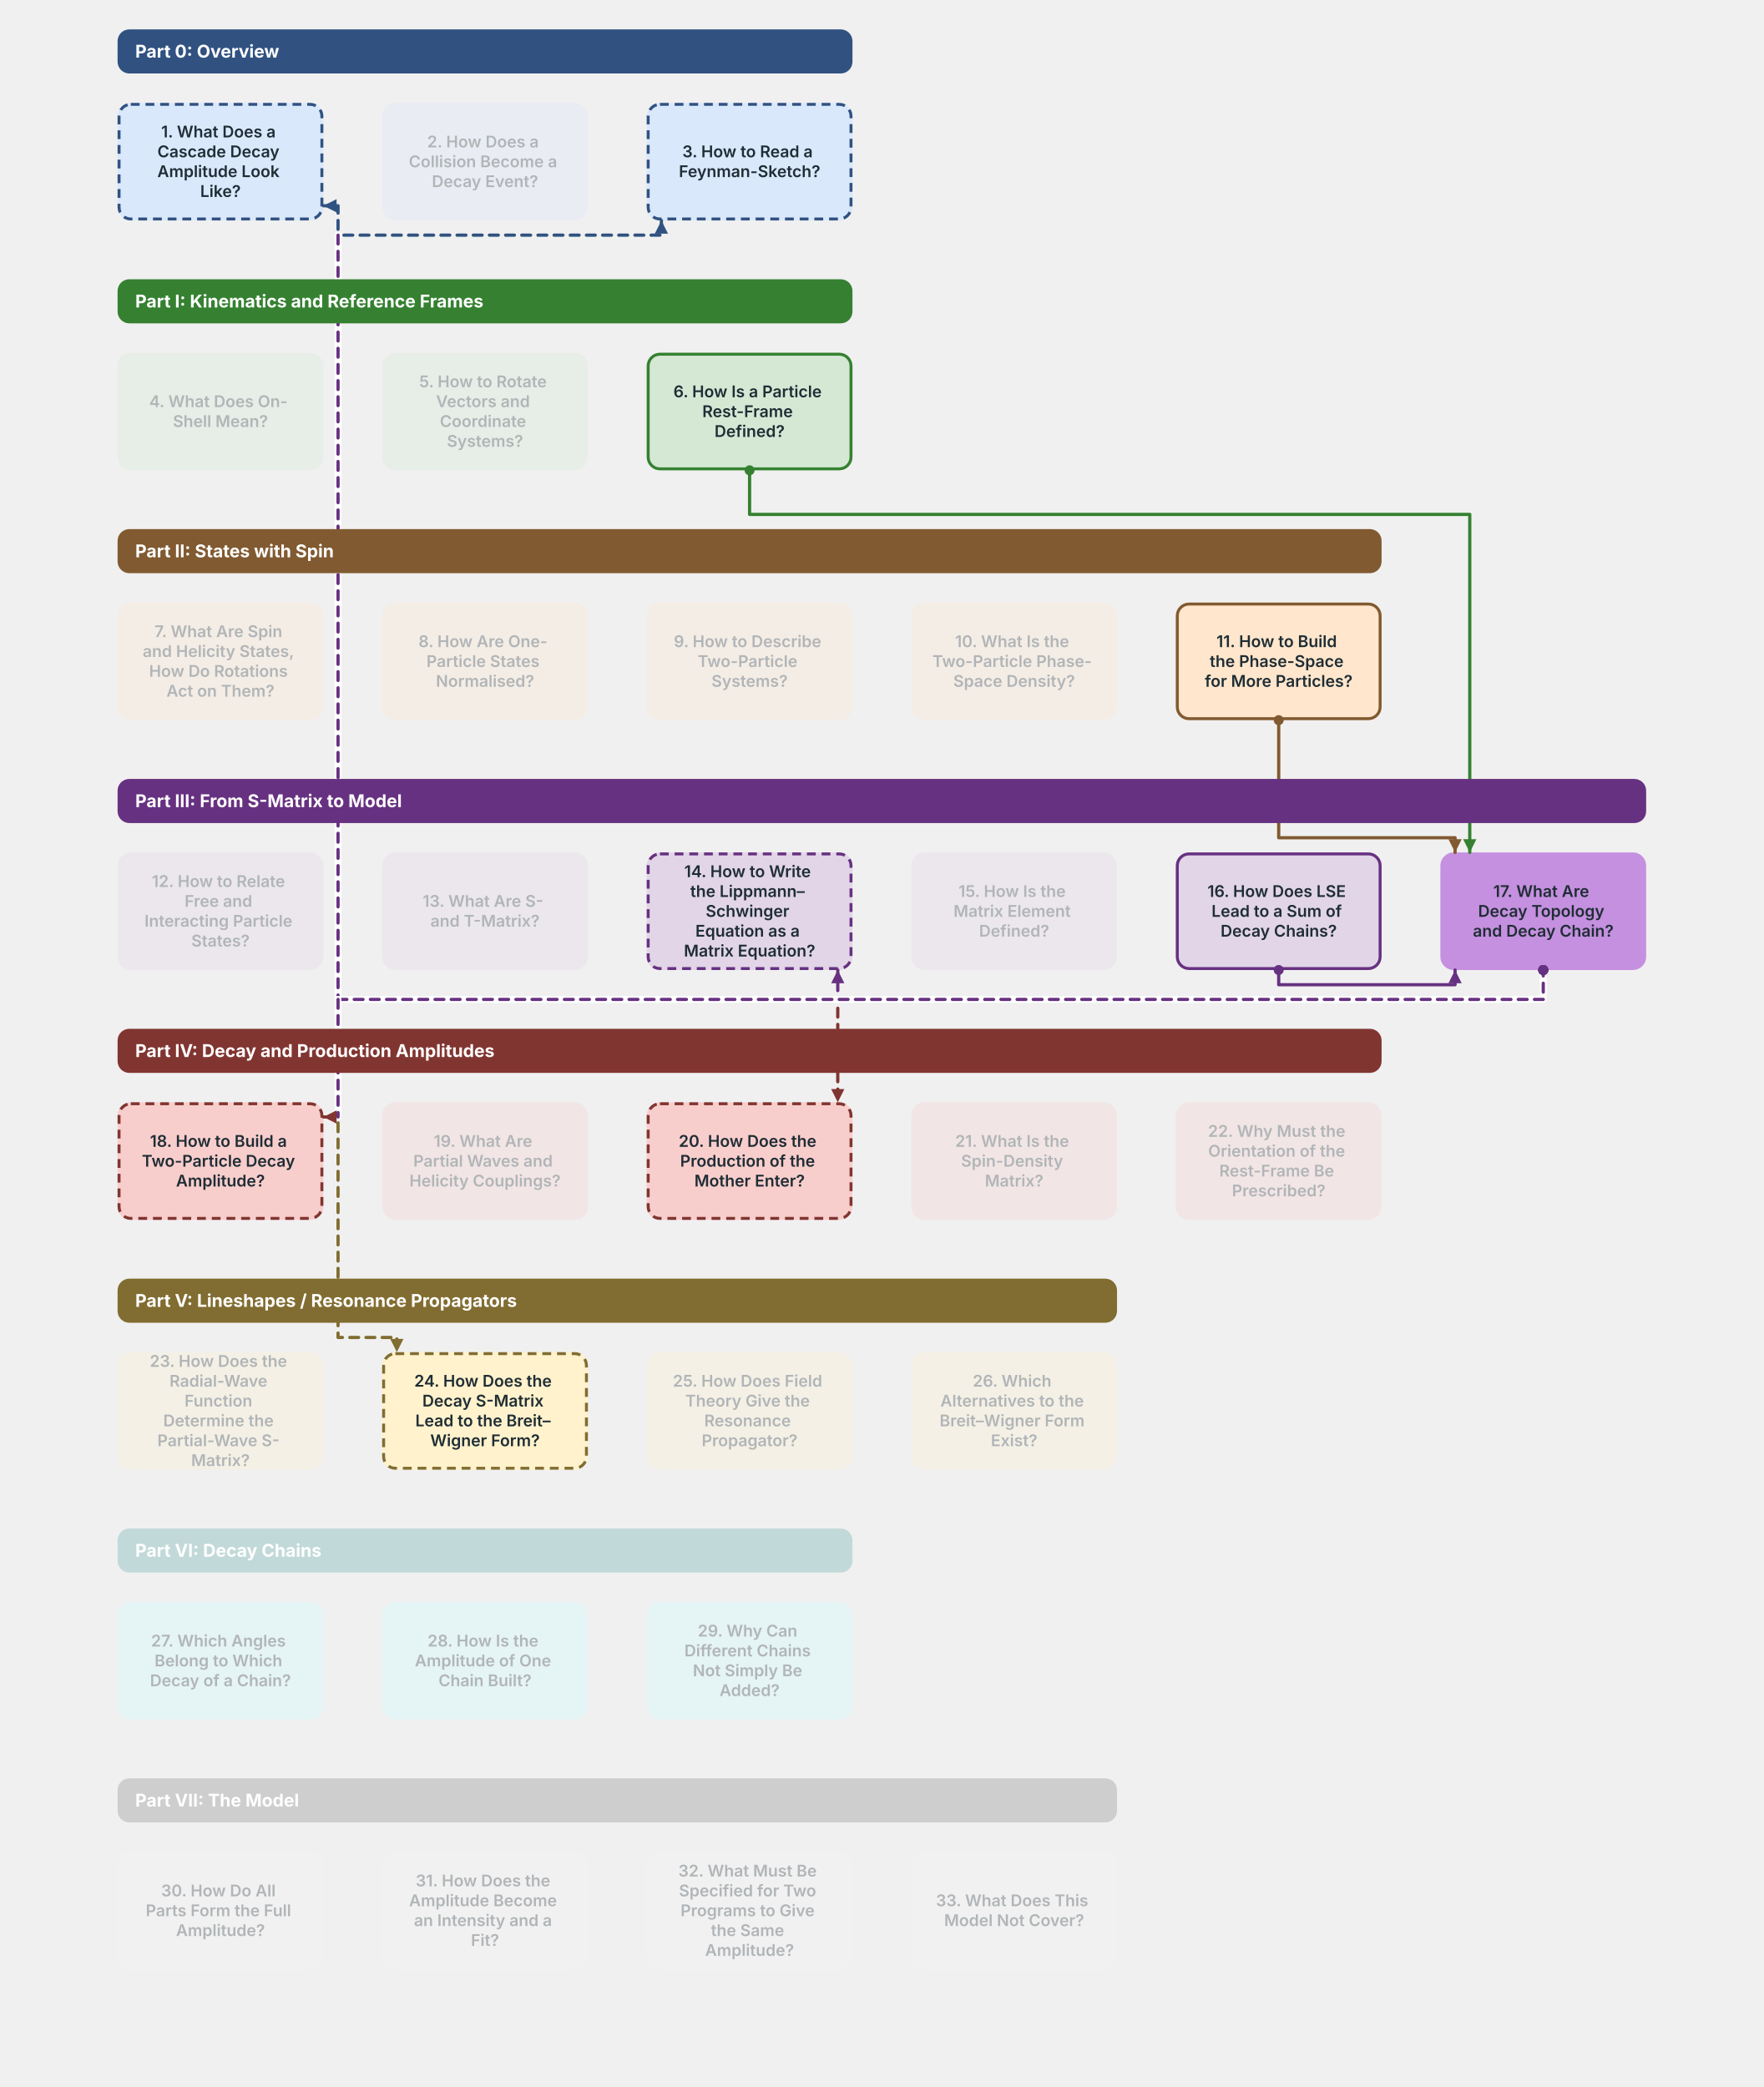
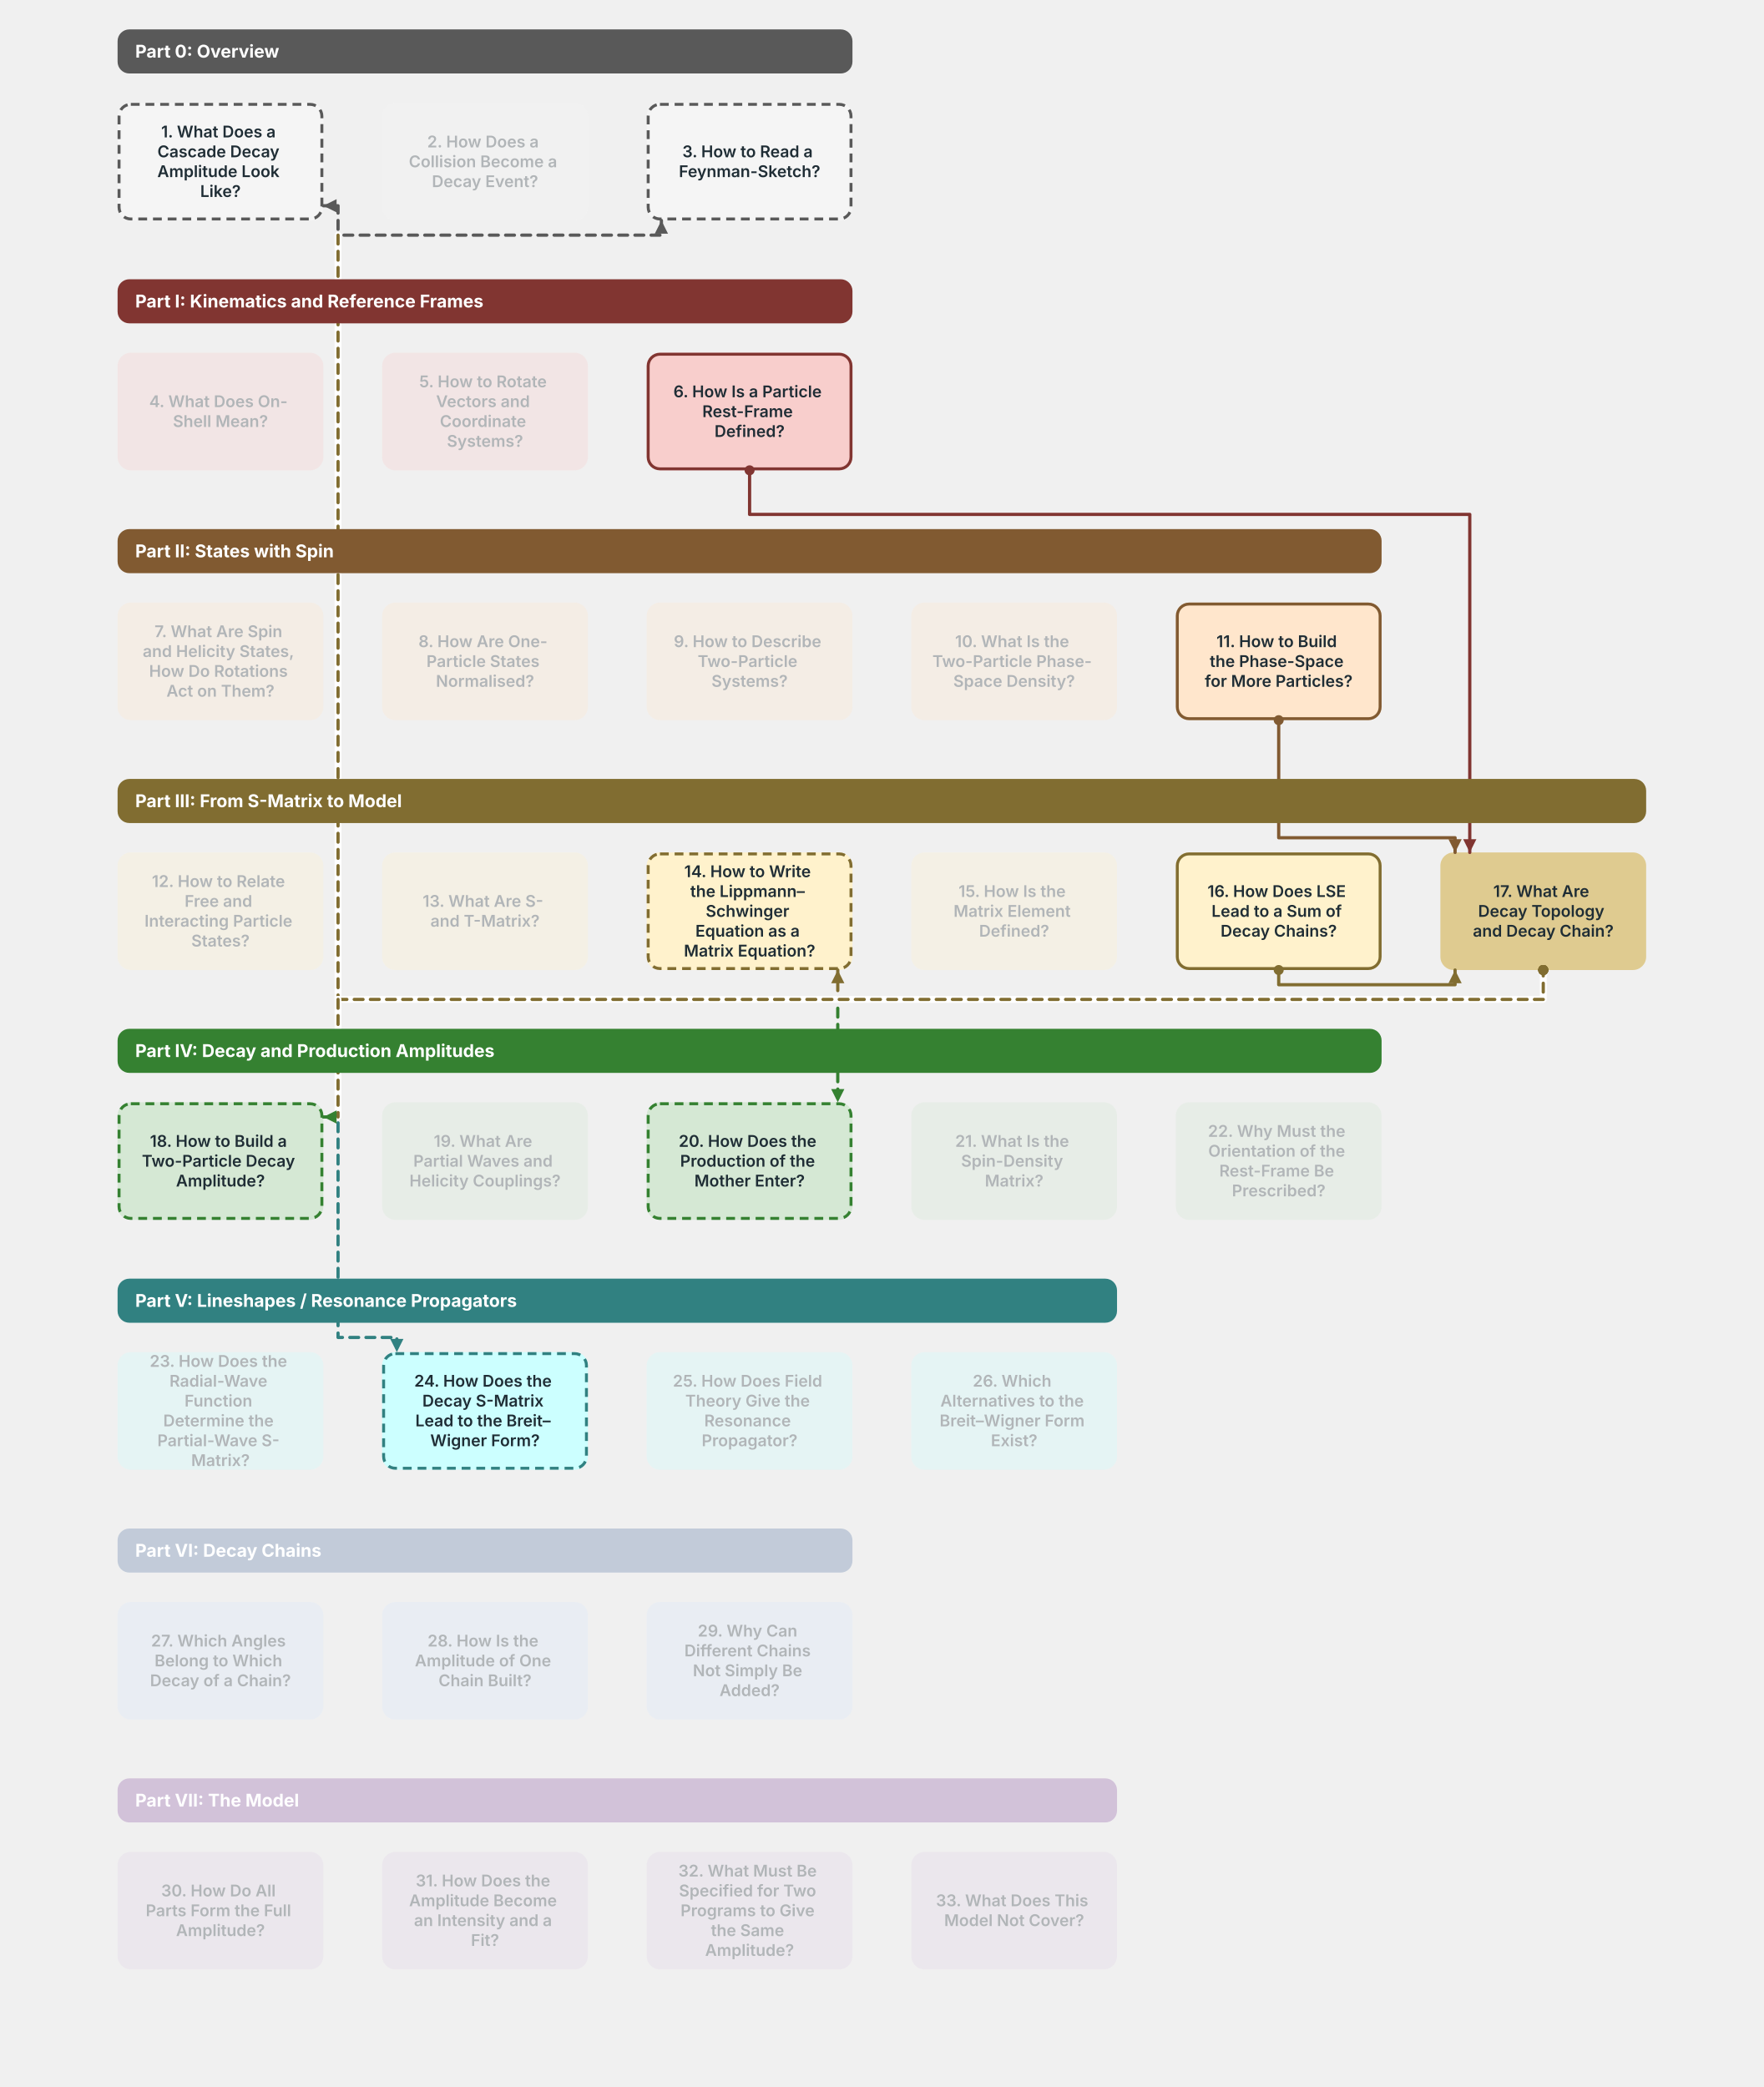
<svg xmlns="http://www.w3.org/2000/svg" viewBox="0 0 1200 1420" width="1200" height="1420" role="img" aria-label="Flow chart of the FAQ">
  <style>text{font-family:Inter,"Source Sans 3","Noto Sans","DejaVu Sans",sans-serif;font-size:11px;font-weight:600}.bar-title{font-size:12px;font-weight:700}</style>
  <g class="card" data-n="1" opacity="1">
-     <rect class="card-bg" data-n="1" x="80" y="70" width="140" height="80" rx="9" fill="#DAE8FC" />
-     <rect class="frame see" data-n="1" x="81" y="71" width="138" height="78" rx="8" fill="none" stroke="#315281" stroke-width="2" stroke-dasharray="6 4" />
+     <rect class="card-bg" data-n="1" x="80" y="70" width="140" height="80" rx="9" fill="#F5F5F5" />
+     <rect class="frame see" data-n="1" x="81" y="71" width="138" height="78" rx="8" fill="none" stroke="#595959" stroke-width="2" stroke-dasharray="6 4" />
    <text fill="#1f2d35" text-anchor="middle">
      <tspan x="150" y="93.5">1. What Does a</tspan>
      <tspan x="150" y="107.0">Cascade Decay</tspan>
      <tspan x="150" y="120.5">Amplitude Look</tspan>
      <tspan x="150" y="134.0">Like?</tspan>
    </text>
  </g>
  <g class="card" data-n="2" opacity="0.3">
-     <rect class="card-bg" data-n="2" x="260" y="70" width="140" height="80" rx="9" fill="#DAE8FC" />
+     <rect class="card-bg" data-n="2" x="260" y="70" width="140" height="80" rx="9" fill="#F5F5F5" />
    <text fill="#1f2d35" text-anchor="middle">
      <tspan x="330" y="100.3">2. How Does a</tspan>
      <tspan x="330" y="113.8">Collision Become a</tspan>
      <tspan x="330" y="127.3">Decay Event?</tspan>
    </text>
  </g>
  <g class="card" data-n="3" opacity="1">
-     <rect class="card-bg" data-n="3" x="440" y="70" width="140" height="80" rx="9" fill="#DAE8FC" />
-     <rect class="frame see" data-n="3" x="441" y="71" width="138" height="78" rx="8" fill="none" stroke="#315281" stroke-width="2" stroke-dasharray="6 4" />
+     <rect class="card-bg" data-n="3" x="440" y="70" width="140" height="80" rx="9" fill="#F5F5F5" />
+     <rect class="frame see" data-n="3" x="441" y="71" width="138" height="78" rx="8" fill="none" stroke="#595959" stroke-width="2" stroke-dasharray="6 4" />
    <text fill="#1f2d35" text-anchor="middle">
      <tspan x="510" y="107.0">3. How to Read a</tspan>
      <tspan x="510" y="120.5">Feynman-Sketch?</tspan>
    </text>
  </g>
  <g class="card" data-n="4" opacity="0.3">
-     <rect class="card-bg" data-n="4" x="80" y="240" width="140" height="80" rx="9" fill="#D5E8D4" />
+     <rect class="card-bg" data-n="4" x="80" y="240" width="140" height="80" rx="9" fill="#F8CECC" />
    <text fill="#1f2d35" text-anchor="middle">
      <tspan x="150" y="277.0">4. What Does On-</tspan>
      <tspan x="150" y="290.5">Shell Mean?</tspan>
    </text>
  </g>
  <g class="card" data-n="5" opacity="0.3">
-     <rect class="card-bg" data-n="5" x="260" y="240" width="140" height="80" rx="9" fill="#D5E8D4" />
+     <rect class="card-bg" data-n="5" x="260" y="240" width="140" height="80" rx="9" fill="#F8CECC" />
    <text fill="#1f2d35" text-anchor="middle">
      <tspan x="330" y="263.5">5. How to Rotate</tspan>
      <tspan x="330" y="277.0">Vectors and</tspan>
      <tspan x="330" y="290.5">Coordinate</tspan>
      <tspan x="330" y="304.0">Systems?</tspan>
    </text>
  </g>
  <g class="card" data-n="6" opacity="1">
-     <rect class="card-bg" data-n="6" x="440" y="240" width="140" height="80" rx="9" fill="#D5E8D4" />
-     <rect class="frame need" data-n="6" x="441" y="241" width="138" height="78" rx="8" fill="none" stroke="#358131" stroke-width="2" />
+     <rect class="card-bg" data-n="6" x="440" y="240" width="140" height="80" rx="9" fill="#F8CECC" />
+     <rect class="frame need" data-n="6" x="441" y="241" width="138" height="78" rx="8" fill="none" stroke="#813531" stroke-width="2" />
    <text fill="#1f2d35" text-anchor="middle">
      <tspan x="510" y="270.3">6. How Is a Particle</tspan>
      <tspan x="510" y="283.8">Rest-Frame</tspan>
      <tspan x="510" y="297.3">Defined?</tspan>
    </text>
  </g>
  <g class="card" data-n="7" opacity="0.3">
    <rect class="card-bg" data-n="7" x="80" y="410" width="140" height="80" rx="9" fill="#FFE6CC" />
    <text fill="#1f2d35" text-anchor="middle">
      <tspan x="150" y="433.5">7. What Are Spin</tspan>
      <tspan x="150" y="447.0">and Helicity States,</tspan>
      <tspan x="150" y="460.5">How Do Rotations</tspan>
      <tspan x="150" y="474.0">Act on Them?</tspan>
    </text>
  </g>
  <g class="card" data-n="8" opacity="0.3">
    <rect class="card-bg" data-n="8" x="260" y="410" width="140" height="80" rx="9" fill="#FFE6CC" />
    <text fill="#1f2d35" text-anchor="middle">
      <tspan x="330" y="440.3">8. How Are One-</tspan>
      <tspan x="330" y="453.8">Particle States</tspan>
      <tspan x="330" y="467.3">Normalised?</tspan>
    </text>
  </g>
  <g class="card" data-n="9" opacity="0.3">
    <rect class="card-bg" data-n="9" x="440" y="410" width="140" height="80" rx="9" fill="#FFE6CC" />
    <text fill="#1f2d35" text-anchor="middle">
      <tspan x="510" y="440.3">9. How to Describe</tspan>
      <tspan x="510" y="453.8">Two-Particle</tspan>
      <tspan x="510" y="467.3">Systems?</tspan>
    </text>
  </g>
  <g class="card" data-n="10" opacity="0.3">
    <rect class="card-bg" data-n="10" x="620" y="410" width="140" height="80" rx="9" fill="#FFE6CC" />
    <text fill="#1f2d35" text-anchor="middle">
      <tspan x="690" y="440.3">10. What Is the</tspan>
      <tspan x="690" y="453.8">Two-Particle Phase-</tspan>
      <tspan x="690" y="467.3">Space Density?</tspan>
    </text>
  </g>
  <g class="card" data-n="11" opacity="1">
    <rect class="card-bg" data-n="11" x="800" y="410" width="140" height="80" rx="9" fill="#FFE6CC" />
    <rect class="frame need" data-n="11" x="801" y="411" width="138" height="78" rx="8" fill="none" stroke="#815A31" stroke-width="2" />
    <text fill="#1f2d35" text-anchor="middle">
      <tspan x="870" y="440.3">11. How to Build</tspan>
      <tspan x="870" y="453.8">the Phase-Space</tspan>
      <tspan x="870" y="467.3">for More Particles?</tspan>
    </text>
  </g>
  <g class="card" data-n="12" opacity="0.3">
-     <rect class="card-bg" data-n="12" x="80" y="580" width="140" height="80" rx="9" fill="#E1D5E7" />
+     <rect class="card-bg" data-n="12" x="80" y="580" width="140" height="80" rx="9" fill="#FFF2CC" />
    <text fill="#1f2d35" text-anchor="middle">
      <tspan x="150" y="603.5">12. How to Relate</tspan>
      <tspan x="150" y="617.0">Free and</tspan>
      <tspan x="150" y="630.5">Interacting Particle</tspan>
      <tspan x="150" y="644.0">States?</tspan>
    </text>
  </g>
  <g class="card" data-n="13" opacity="0.3">
-     <rect class="card-bg" data-n="13" x="260" y="580" width="140" height="80" rx="9" fill="#E1D5E7" />
+     <rect class="card-bg" data-n="13" x="260" y="580" width="140" height="80" rx="9" fill="#FFF2CC" />
    <text fill="#1f2d35" text-anchor="middle">
      <tspan x="330" y="617.0">13. What Are S-</tspan>
      <tspan x="330" y="630.5">and T-Matrix?</tspan>
    </text>
  </g>
  <g class="card" data-n="14" opacity="1">
-     <rect class="card-bg" data-n="14" x="440" y="580" width="140" height="80" rx="9" fill="#E1D5E7" />
-     <rect class="frame see" data-n="14" x="441" y="581" width="138" height="78" rx="8" fill="none" stroke="#673181" stroke-width="2" stroke-dasharray="6 4" />
+     <rect class="card-bg" data-n="14" x="440" y="580" width="140" height="80" rx="9" fill="#FFF2CC" />
+     <rect class="frame see" data-n="14" x="441" y="581" width="138" height="78" rx="8" fill="none" stroke="#816D31" stroke-width="2" stroke-dasharray="6 4" />
    <text fill="#1f2d35" text-anchor="middle">
      <tspan x="510" y="596.8">14. How to Write</tspan>
      <tspan x="510" y="610.3">the Lippmann–</tspan>
      <tspan x="510" y="623.8">Schwinger</tspan>
      <tspan x="510" y="637.3">Equation as a</tspan>
      <tspan x="510" y="650.8">Matrix Equation?</tspan>
    </text>
  </g>
  <g class="card" data-n="15" opacity="0.3">
-     <rect class="card-bg" data-n="15" x="620" y="580" width="140" height="80" rx="9" fill="#E1D5E7" />
+     <rect class="card-bg" data-n="15" x="620" y="580" width="140" height="80" rx="9" fill="#FFF2CC" />
    <text fill="#1f2d35" text-anchor="middle">
      <tspan x="690" y="610.3">15. How Is the</tspan>
      <tspan x="690" y="623.8">Matrix Element</tspan>
      <tspan x="690" y="637.3">Defined?</tspan>
    </text>
  </g>
  <g class="card" data-n="16" opacity="1">
-     <rect class="card-bg" data-n="16" x="800" y="580" width="140" height="80" rx="9" fill="#E1D5E7" />
-     <rect class="frame need" data-n="16" x="801" y="581" width="138" height="78" rx="8" fill="none" stroke="#673181" stroke-width="2" />
+     <rect class="card-bg" data-n="16" x="800" y="580" width="140" height="80" rx="9" fill="#FFF2CC" />
+     <rect class="frame need" data-n="16" x="801" y="581" width="138" height="78" rx="8" fill="none" stroke="#816D31" stroke-width="2" />
    <text fill="#1f2d35" text-anchor="middle">
      <tspan x="870" y="610.3">16. How Does LSE</tspan>
      <tspan x="870" y="623.8">Lead to a Sum of</tspan>
      <tspan x="870" y="637.3">Decay Chains?</tspan>
    </text>
  </g>
  <g class="card" data-n="17" opacity="1">
-     <rect class="card-bg" data-n="17" x="980" y="580" width="140" height="80" rx="9" fill="#C590DF" />
+     <rect class="card-bg" data-n="17" x="980" y="580" width="140" height="80" rx="9" fill="#DFCB90" />
    <text fill="#1f2d35" text-anchor="middle">
      <tspan x="1050" y="610.3">17. What Are</tspan>
      <tspan x="1050" y="623.8">Decay Topology</tspan>
      <tspan x="1050" y="637.3">and Decay Chain?</tspan>
    </text>
  </g>
  <g class="card" data-n="18" opacity="1">
-     <rect class="card-bg" data-n="18" x="80" y="750" width="140" height="80" rx="9" fill="#F8CECC" />
-     <rect class="frame see" data-n="18" x="81" y="751" width="138" height="78" rx="8" fill="none" stroke="#813531" stroke-width="2" stroke-dasharray="6 4" />
+     <rect class="card-bg" data-n="18" x="80" y="750" width="140" height="80" rx="9" fill="#D5E8D4" />
+     <rect class="frame see" data-n="18" x="81" y="751" width="138" height="78" rx="8" fill="none" stroke="#358131" stroke-width="2" stroke-dasharray="6 4" />
    <text fill="#1f2d35" text-anchor="middle">
      <tspan x="150" y="780.3">18. How to Build a</tspan>
      <tspan x="150" y="793.8">Two-Particle Decay</tspan>
      <tspan x="150" y="807.3">Amplitude?</tspan>
    </text>
  </g>
  <g class="card" data-n="19" opacity="0.3">
-     <rect class="card-bg" data-n="19" x="260" y="750" width="140" height="80" rx="9" fill="#F8CECC" />
+     <rect class="card-bg" data-n="19" x="260" y="750" width="140" height="80" rx="9" fill="#D5E8D4" />
    <text fill="#1f2d35" text-anchor="middle">
      <tspan x="330" y="780.3">19. What Are</tspan>
      <tspan x="330" y="793.8">Partial Waves and</tspan>
      <tspan x="330" y="807.3">Helicity Couplings?</tspan>
    </text>
  </g>
  <g class="card" data-n="20" opacity="1">
-     <rect class="card-bg" data-n="20" x="440" y="750" width="140" height="80" rx="9" fill="#F8CECC" />
-     <rect class="frame see" data-n="20" x="441" y="751" width="138" height="78" rx="8" fill="none" stroke="#813531" stroke-width="2" stroke-dasharray="6 4" />
+     <rect class="card-bg" data-n="20" x="440" y="750" width="140" height="80" rx="9" fill="#D5E8D4" />
+     <rect class="frame see" data-n="20" x="441" y="751" width="138" height="78" rx="8" fill="none" stroke="#358131" stroke-width="2" stroke-dasharray="6 4" />
    <text fill="#1f2d35" text-anchor="middle">
      <tspan x="510" y="780.3">20. How Does the</tspan>
      <tspan x="510" y="793.8">Production of the</tspan>
      <tspan x="510" y="807.3">Mother Enter?</tspan>
    </text>
  </g>
  <g class="card" data-n="21" opacity="0.3">
-     <rect class="card-bg" data-n="21" x="620" y="750" width="140" height="80" rx="9" fill="#F8CECC" />
+     <rect class="card-bg" data-n="21" x="620" y="750" width="140" height="80" rx="9" fill="#D5E8D4" />
    <text fill="#1f2d35" text-anchor="middle">
      <tspan x="690" y="780.3">21. What Is the</tspan>
      <tspan x="690" y="793.8">Spin-Density</tspan>
      <tspan x="690" y="807.3">Matrix?</tspan>
    </text>
  </g>
  <g class="card" data-n="22" opacity="0.3">
-     <rect class="card-bg" data-n="22" x="800" y="750" width="140" height="80" rx="9" fill="#F8CECC" />
+     <rect class="card-bg" data-n="22" x="800" y="750" width="140" height="80" rx="9" fill="#D5E8D4" />
    <text fill="#1f2d35" text-anchor="middle">
      <tspan x="870" y="773.5">22. Why Must the</tspan>
      <tspan x="870" y="787.0">Orientation of the</tspan>
      <tspan x="870" y="800.5">Rest-Frame Be</tspan>
      <tspan x="870" y="814.0">Prescribed?</tspan>
    </text>
  </g>
  <g class="card" data-n="23" opacity="0.3">
-     <rect class="card-bg" data-n="23" x="80" y="920" width="140" height="80" rx="9" fill="#FFF2CC" />
+     <rect class="card-bg" data-n="23" x="80" y="920" width="140" height="80" rx="9" fill="#CCFFFF" />
    <text fill="#1f2d35" text-anchor="middle">
      <tspan x="150" y="930.0">23. How Does the</tspan>
      <tspan x="150" y="943.5">Radial-Wave</tspan>
      <tspan x="150" y="957.0">Function</tspan>
      <tspan x="150" y="970.5">Determine the</tspan>
      <tspan x="150" y="984.0">Partial-Wave S-</tspan>
      <tspan x="150" y="997.5">Matrix?</tspan>
    </text>
  </g>
  <g class="card" data-n="24" opacity="1">
-     <rect class="card-bg" data-n="24" x="260" y="920" width="140" height="80" rx="9" fill="#FFF2CC" />
-     <rect class="frame see" data-n="24" x="261" y="921" width="138" height="78" rx="8" fill="none" stroke="#816D31" stroke-width="2" stroke-dasharray="6 4" />
+     <rect class="card-bg" data-n="24" x="260" y="920" width="140" height="80" rx="9" fill="#CCFFFF" />
+     <rect class="frame see" data-n="24" x="261" y="921" width="138" height="78" rx="8" fill="none" stroke="#318181" stroke-width="2" stroke-dasharray="6 4" />
    <text fill="#1f2d35" text-anchor="middle">
      <tspan x="330" y="943.5">24. How Does the</tspan>
      <tspan x="330" y="957.0">Decay S-Matrix</tspan>
      <tspan x="330" y="970.5">Lead to the Breit–</tspan>
      <tspan x="330" y="984.0">Wigner Form?</tspan>
    </text>
  </g>
  <g class="card" data-n="25" opacity="0.3">
-     <rect class="card-bg" data-n="25" x="440" y="920" width="140" height="80" rx="9" fill="#FFF2CC" />
+     <rect class="card-bg" data-n="25" x="440" y="920" width="140" height="80" rx="9" fill="#CCFFFF" />
    <text fill="#1f2d35" text-anchor="middle">
      <tspan x="510" y="943.5">25. How Does Field</tspan>
      <tspan x="510" y="957.0">Theory Give the</tspan>
      <tspan x="510" y="970.5">Resonance</tspan>
      <tspan x="510" y="984.0">Propagator?</tspan>
    </text>
  </g>
  <g class="card" data-n="26" opacity="0.3">
-     <rect class="card-bg" data-n="26" x="620" y="920" width="140" height="80" rx="9" fill="#FFF2CC" />
+     <rect class="card-bg" data-n="26" x="620" y="920" width="140" height="80" rx="9" fill="#CCFFFF" />
    <text fill="#1f2d35" text-anchor="middle">
      <tspan x="690" y="943.5">26. Which</tspan>
      <tspan x="690" y="957.0">Alternatives to the</tspan>
      <tspan x="690" y="970.5">Breit–Wigner Form</tspan>
      <tspan x="690" y="984.0">Exist?</tspan>
    </text>
  </g>
  <g class="card" data-n="27" opacity="0.3">
-     <rect class="card-bg" data-n="27" x="80" y="1090" width="140" height="80" rx="9" fill="#CCFFFF" />
+     <rect class="card-bg" data-n="27" x="80" y="1090" width="140" height="80" rx="9" fill="#DAE8FC" />
    <text fill="#1f2d35" text-anchor="middle">
      <tspan x="150" y="1120.3">27. Which Angles</tspan>
      <tspan x="150" y="1133.8">Belong to Which</tspan>
      <tspan x="150" y="1147.3">Decay of a Chain?</tspan>
    </text>
  </g>
  <g class="card" data-n="28" opacity="0.3">
-     <rect class="card-bg" data-n="28" x="260" y="1090" width="140" height="80" rx="9" fill="#CCFFFF" />
+     <rect class="card-bg" data-n="28" x="260" y="1090" width="140" height="80" rx="9" fill="#DAE8FC" />
    <text fill="#1f2d35" text-anchor="middle">
      <tspan x="330" y="1120.3">28. How Is the</tspan>
      <tspan x="330" y="1133.8">Amplitude of One</tspan>
      <tspan x="330" y="1147.3">Chain Built?</tspan>
    </text>
  </g>
  <g class="card" data-n="29" opacity="0.3">
-     <rect class="card-bg" data-n="29" x="440" y="1090" width="140" height="80" rx="9" fill="#CCFFFF" />
+     <rect class="card-bg" data-n="29" x="440" y="1090" width="140" height="80" rx="9" fill="#DAE8FC" />
    <text fill="#1f2d35" text-anchor="middle">
      <tspan x="510" y="1113.5">29. Why Can</tspan>
      <tspan x="510" y="1127.0">Different Chains</tspan>
      <tspan x="510" y="1140.5">Not Simply Be</tspan>
      <tspan x="510" y="1154.0">Added?</tspan>
    </text>
  </g>
  <g class="card" data-n="30" opacity="0.3">
-     <rect class="card-bg" data-n="30" x="80" y="1260" width="140" height="80" rx="9" fill="#F5F5F5" />
+     <rect class="card-bg" data-n="30" x="80" y="1260" width="140" height="80" rx="9" fill="#E1D5E7" />
    <text fill="#1f2d35" text-anchor="middle">
      <tspan x="150" y="1290.3">30. How Do All</tspan>
      <tspan x="150" y="1303.8">Parts Form the Full</tspan>
      <tspan x="150" y="1317.3">Amplitude?</tspan>
    </text>
  </g>
  <g class="card" data-n="31" opacity="0.3">
-     <rect class="card-bg" data-n="31" x="260" y="1260" width="140" height="80" rx="9" fill="#F5F5F5" />
+     <rect class="card-bg" data-n="31" x="260" y="1260" width="140" height="80" rx="9" fill="#E1D5E7" />
    <text fill="#1f2d35" text-anchor="middle">
      <tspan x="330" y="1283.5">31. How Does the</tspan>
      <tspan x="330" y="1297.0">Amplitude Become</tspan>
      <tspan x="330" y="1310.5">an Intensity and a</tspan>
      <tspan x="330" y="1324.0">Fit?</tspan>
    </text>
  </g>
  <g class="card" data-n="32" opacity="0.3">
-     <rect class="card-bg" data-n="32" x="440" y="1260" width="140" height="80" rx="9" fill="#F5F5F5" />
+     <rect class="card-bg" data-n="32" x="440" y="1260" width="140" height="80" rx="9" fill="#E1D5E7" />
    <text fill="#1f2d35" text-anchor="middle">
      <tspan x="510" y="1276.8">32. What Must Be</tspan>
      <tspan x="510" y="1290.3">Specified for Two</tspan>
      <tspan x="510" y="1303.8">Programs to Give</tspan>
      <tspan x="510" y="1317.3">the Same</tspan>
      <tspan x="510" y="1330.8">Amplitude?</tspan>
    </text>
  </g>
  <g class="card" data-n="33" opacity="0.3">
-     <rect class="card-bg" data-n="33" x="620" y="1260" width="140" height="80" rx="9" fill="#F5F5F5" />
+     <rect class="card-bg" data-n="33" x="620" y="1260" width="140" height="80" rx="9" fill="#E1D5E7" />
    <text fill="#1f2d35" text-anchor="middle">
      <tspan x="690" y="1297.0">33. What Does This</tspan>
      <tspan x="690" y="1310.5">Model Not Cover?</tspan>
    </text>
  </g>
  <g class="lines" fill="none" stroke-linejoin="round" stroke-linecap="round">
-     <path class="see" data-card="1" data-from="17" data-to="1" d="M1050 660 L1050 680 L230 680 L230 140 L220 140" stroke="#315281" stroke-width="2.2" stroke-dasharray="6 5" />
-     <path class="see" data-card="18" data-from="17" data-to="18" d="M1050 660 L1050 680 L230 680 L230 760 L220 760" stroke="#813531" stroke-width="2.2" stroke-dasharray="6 5" />
-     <path class="see" data-card="24" data-from="17" data-to="24" d="M1050 660 L1050 680 L230 680 L230 910 L270 910 L270 920" stroke="#816D31" stroke-width="2.2" stroke-dasharray="6 5" />
-     <path class="see" data-card="20" data-from="17" data-to="20" d="M1050 660 L1050 680 L570 680 L570 750" stroke="#813531" stroke-width="2.2" stroke-dasharray="6 5" />
-     <path class="see" data-card="3" data-from="17" data-to="3" d="M1050 660 L1050 680 L230 680 L230 160 L450 160 L450 150" stroke="#315281" stroke-width="2.2" stroke-dasharray="6 5" />
-     <path class="see" data-card="14" data-from="17" data-to="14" d="M1050 660 L1050 680 L570 680 L570 660" stroke="#673181" stroke-width="2.2" stroke-dasharray="6 5" />
+     <path class="see" data-card="1" data-from="17" data-to="1" d="M1050 660 L1050 680 L230 680 L230 140 L220 140" stroke="#595959" stroke-width="2.2" stroke-dasharray="6 5" />
+     <path class="see" data-card="18" data-from="17" data-to="18" d="M1050 660 L1050 680 L230 680 L230 760 L220 760" stroke="#358131" stroke-width="2.2" stroke-dasharray="6 5" />
+     <path class="see" data-card="24" data-from="17" data-to="24" d="M1050 660 L1050 680 L230 680 L230 910 L270 910 L270 920" stroke="#318181" stroke-width="2.2" stroke-dasharray="6 5" />
+     <path class="see" data-card="20" data-from="17" data-to="20" d="M1050 660 L1050 680 L570 680 L570 750" stroke="#358131" stroke-width="2.2" stroke-dasharray="6 5" />
+     <path class="see" data-card="3" data-from="17" data-to="3" d="M1050 660 L1050 680 L230 680 L230 160 L450 160 L450 150" stroke="#595959" stroke-width="2.2" stroke-dasharray="6 5" />
+     <path class="see" data-card="14" data-from="17" data-to="14" d="M1050 660 L1050 680 L570 680 L570 660" stroke="#816D31" stroke-width="2.2" stroke-dasharray="6 5" />
    <path class="trunk-under" d="M230 160 L230 680" stroke="#fff" stroke-width="4.6" />
-     <path class="trunk" d="M230 160 L230 680" stroke="#673181" stroke-width="2.2" stroke-dasharray="6 5" />
+     <path class="trunk" d="M230 160 L230 680" stroke="#816D31" stroke-width="2.2" stroke-dasharray="6 5" />
    <path class="trunk-under" d="M230 680 L1050 680 L1050 660" stroke="#fff" stroke-width="4.6" />
-     <path class="trunk" d="M230 680 L1050 680 L1050 660" stroke="#673181" stroke-width="2.2" stroke-dasharray="6 5" />
+     <path class="trunk" d="M230 680 L1050 680 L1050 660" stroke="#816D31" stroke-width="2.2" stroke-dasharray="6 5" />
    <path class="trunk-under" d="M230 680 L230 760" stroke="#fff" stroke-width="4.6" />
-     <path class="trunk" d="M230 680 L230 760" stroke="#673181" stroke-width="2.2" stroke-dasharray="6 5" />
-     <path class="need" data-card="16" data-from="16" data-to="17" d="M870 660 L870 670 L990 670 L990 660" stroke="#673181" stroke-width="2.2" />
+     <path class="trunk" d="M230 680 L230 760" stroke="#816D31" stroke-width="2.2" stroke-dasharray="6 5" />
+     <path class="need" data-card="16" data-from="16" data-to="17" d="M870 660 L870 670 L990 670 L990 660" stroke="#816D31" stroke-width="2.2" />
    <path class="need" data-card="11" data-from="11" data-to="17" d="M870 490 L870 570 L990 570 L990 580" stroke="#815A31" stroke-width="2.2" />
-     <path class="need" data-card="6" data-from="6" data-to="17" d="M510 320 L510 350 L1000 350 L1000 580" stroke="#358131" stroke-width="2.2" />
-     <polygon class="arrow" data-card="16" points="990,660 994.5,669 985.5,669" fill="#673181" stroke="none" />
+     <path class="need" data-card="6" data-from="6" data-to="17" d="M510 320 L510 350 L1000 350 L1000 580" stroke="#813531" stroke-width="2.2" />
+     <polygon class="arrow" data-card="16" points="990,660 994.5,669 985.5,669" fill="#816D31" stroke="none" />
    <polygon class="arrow" data-card="11" points="990,580 985.5,571 994.5,571" fill="#815A31" stroke="none" />
-     <polygon class="arrow" data-card="6" points="1000,580 995.5,571 1004.5,571" fill="#358131" stroke="none" />
-     <polygon class="arrow" data-card="1" points="220,140 229,135.5 229,144.5" fill="#315281" stroke="none" />
-     <polygon class="arrow" data-card="18" points="220,760 229,755.5 229,764.5" fill="#813531" stroke="none" />
-     <polygon class="arrow" data-card="24" points="270,920 265.5,911 274.5,911" fill="#816D31" stroke="none" />
-     <polygon class="arrow" data-card="20" points="570,750 565.5,741 574.5,741" fill="#813531" stroke="none" />
-     <polygon class="arrow" data-card="3" points="450,150 454.5,159 445.5,159" fill="#315281" stroke="none" />
-     <polygon class="arrow" data-card="14" points="570,660 574.5,669 565.5,669" fill="#673181" stroke="none" />
-     <circle class="start" data-card="16" cx="870" cy="660" r="3.4" fill="#673181" stroke="none" />
+     <polygon class="arrow" data-card="6" points="1000,580 995.5,571 1004.5,571" fill="#813531" stroke="none" />
+     <polygon class="arrow" data-card="1" points="220,140 229,135.5 229,144.5" fill="#595959" stroke="none" />
+     <polygon class="arrow" data-card="18" points="220,760 229,755.5 229,764.5" fill="#358131" stroke="none" />
+     <polygon class="arrow" data-card="24" points="270,920 265.5,911 274.5,911" fill="#318181" stroke="none" />
+     <polygon class="arrow" data-card="20" points="570,750 565.5,741 574.5,741" fill="#358131" stroke="none" />
+     <polygon class="arrow" data-card="3" points="450,150 454.5,159 445.5,159" fill="#595959" stroke="none" />
+     <polygon class="arrow" data-card="14" points="570,660 574.5,669 565.5,669" fill="#816D31" stroke="none" />
+     <circle class="start" data-card="16" cx="870" cy="660" r="3.4" fill="#816D31" stroke="none" />
    <circle class="start" data-card="11" cx="870" cy="490" r="3.4" fill="#815A31" stroke="none" />
-     <circle class="start" data-card="6" cx="510" cy="320" r="3.4" fill="#358131" stroke="none" />
-     <circle class="start" data-card="1" cx="1050" cy="660" r="3.4" fill="#673181" stroke="none" />
-     <circle class="start" data-card="18" cx="1050" cy="660" r="3.4" fill="#673181" stroke="none" />
-     <circle class="start" data-card="24" cx="1050" cy="660" r="3.4" fill="#673181" stroke="none" />
-     <circle class="start" data-card="20" cx="1050" cy="660" r="3.4" fill="#673181" stroke="none" />
-     <circle class="start" data-card="3" cx="1050" cy="660" r="3.4" fill="#673181" stroke="none" />
-     <circle class="start" data-card="14" cx="1050" cy="660" r="3.4" fill="#673181" stroke="none" />
+     <circle class="start" data-card="6" cx="510" cy="320" r="3.4" fill="#813531" stroke="none" />
+     <circle class="start" data-card="1" cx="1050" cy="660" r="3.4" fill="#816D31" stroke="none" />
+     <circle class="start" data-card="18" cx="1050" cy="660" r="3.4" fill="#816D31" stroke="none" />
+     <circle class="start" data-card="24" cx="1050" cy="660" r="3.4" fill="#816D31" stroke="none" />
+     <circle class="start" data-card="20" cx="1050" cy="660" r="3.4" fill="#816D31" stroke="none" />
+     <circle class="start" data-card="3" cx="1050" cy="660" r="3.4" fill="#816D31" stroke="none" />
+     <circle class="start" data-card="14" cx="1050" cy="660" r="3.4" fill="#816D31" stroke="none" />
  </g>
  <g class="bar" data-part="0" opacity="1">
-     <rect x="80" y="20" width="500" height="30" rx="8" fill="#315281" />
+     <rect x="80" y="20" width="500" height="30" rx="8" fill="#595959" />
    <text class="bar-title" x="92" y="39.2" fill="#fff">Part 0: Overview</text>
  </g>
  <g class="bar" data-part="1" opacity="1">
-     <rect x="80" y="190" width="500" height="30" rx="8" fill="#358131" />
+     <rect x="80" y="190" width="500" height="30" rx="8" fill="#813531" />
    <text class="bar-title" x="92" y="209.2" fill="#fff">Part I: Kinematics and Reference Frames</text>
  </g>
  <g class="bar" data-part="2" opacity="1">
    <rect x="80" y="360" width="860" height="30" rx="8" fill="#815A31" />
    <text class="bar-title" x="92" y="379.2" fill="#fff">Part II: States with Spin</text>
  </g>
  <g class="bar" data-part="3" opacity="1">
-     <rect x="80" y="530" width="1040" height="30" rx="8" fill="#673181" />
+     <rect x="80" y="530" width="1040" height="30" rx="8" fill="#816D31" />
    <text class="bar-title" x="92" y="549.2" fill="#fff">Part III: From S-Matrix to Model</text>
  </g>
  <g class="bar" data-part="4" opacity="1">
-     <rect x="80" y="700" width="860" height="30" rx="8" fill="#813531" />
+     <rect x="80" y="700" width="860" height="30" rx="8" fill="#358131" />
    <text class="bar-title" x="92" y="719.2" fill="#fff">Part IV: Decay and Production Amplitudes</text>
  </g>
  <g class="bar" data-part="5" opacity="1">
-     <rect x="80" y="870" width="680" height="30" rx="8" fill="#816D31" />
+     <rect x="80" y="870" width="680" height="30" rx="8" fill="#318181" />
    <text class="bar-title" x="92" y="889.2" fill="#fff">Part V: Lineshapes / Resonance Propagators</text>
  </g>
  <rect class="bar-underlay" x="80" y="1040" width="500" height="30" rx="8" fill="#fff" />
  <g class="bar" data-part="6" opacity="0.3">
-     <rect x="80" y="1040" width="500" height="30" rx="8" fill="#318181" />
+     <rect x="80" y="1040" width="500" height="30" rx="8" fill="#315281" />
    <text class="bar-title" x="92" y="1059.2" fill="#fff">Part VI: Decay Chains</text>
  </g>
  <rect class="bar-underlay" x="80" y="1210" width="680" height="30" rx="8" fill="#fff" />
  <g class="bar" data-part="7" opacity="0.3">
-     <rect x="80" y="1210" width="680" height="30" rx="8" fill="#595959" />
+     <rect x="80" y="1210" width="680" height="30" rx="8" fill="#673181" />
    <text class="bar-title" x="92" y="1229.2" fill="#fff">Part VII: The Model</text>
  </g>
</svg>
